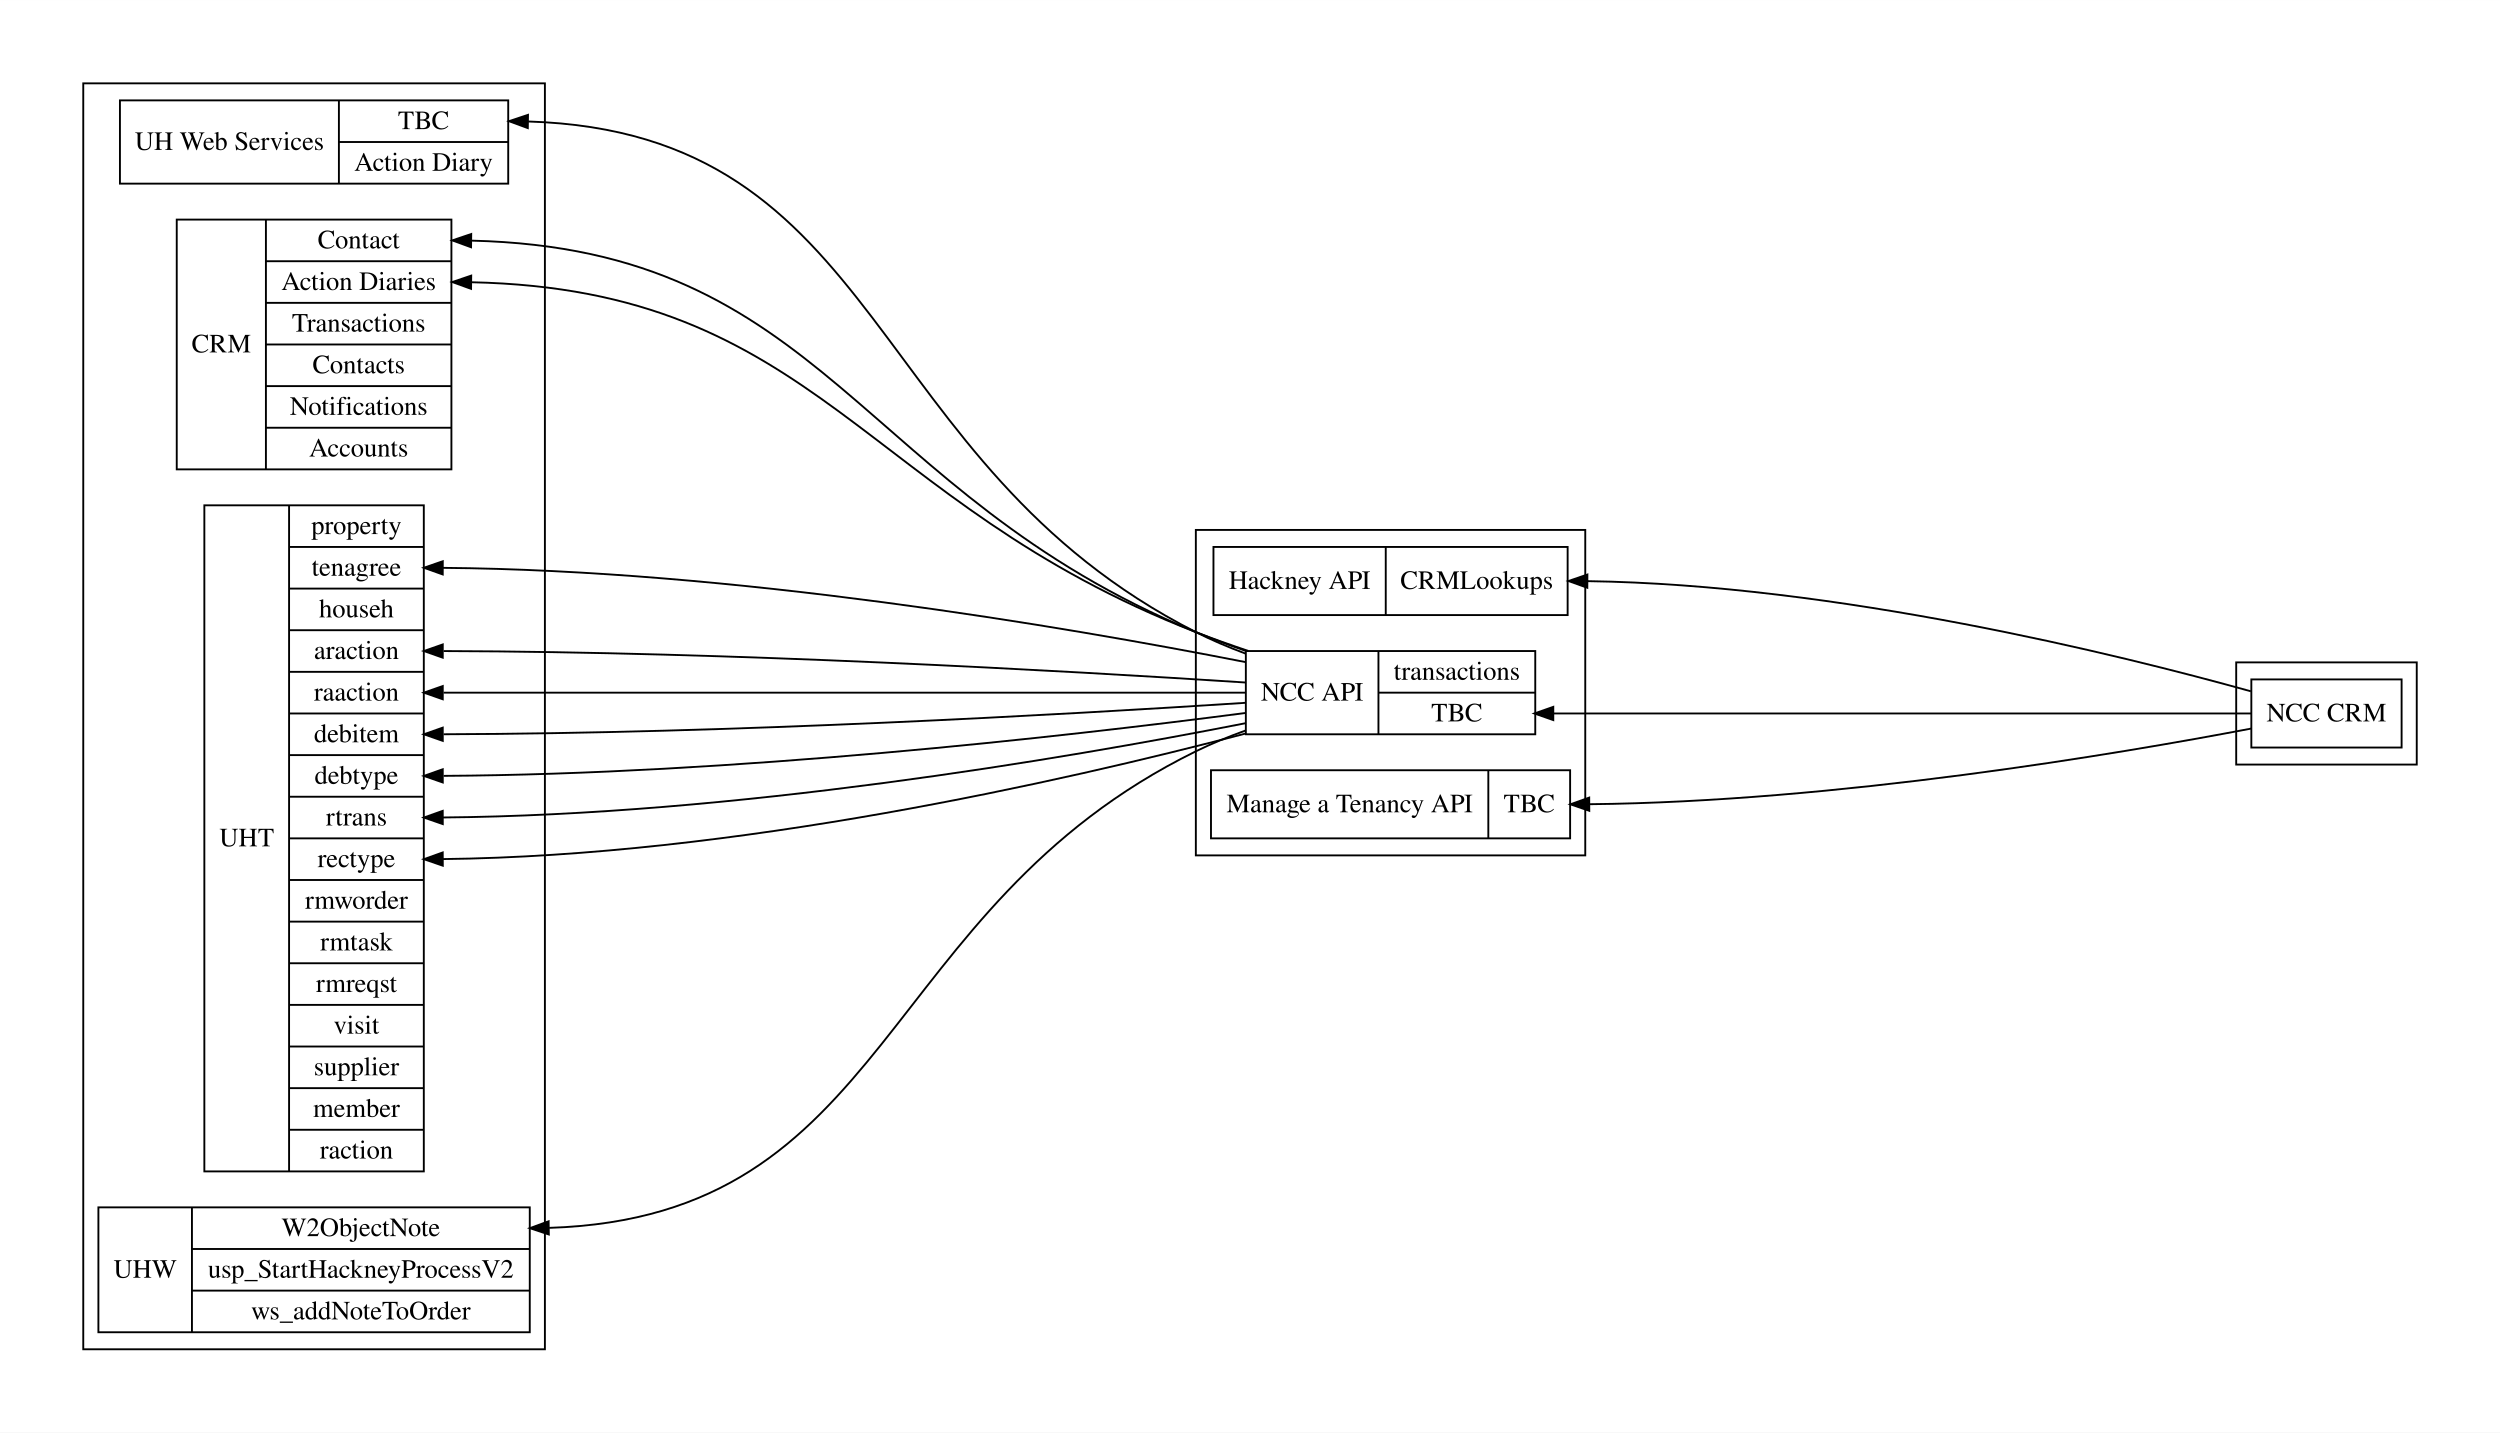
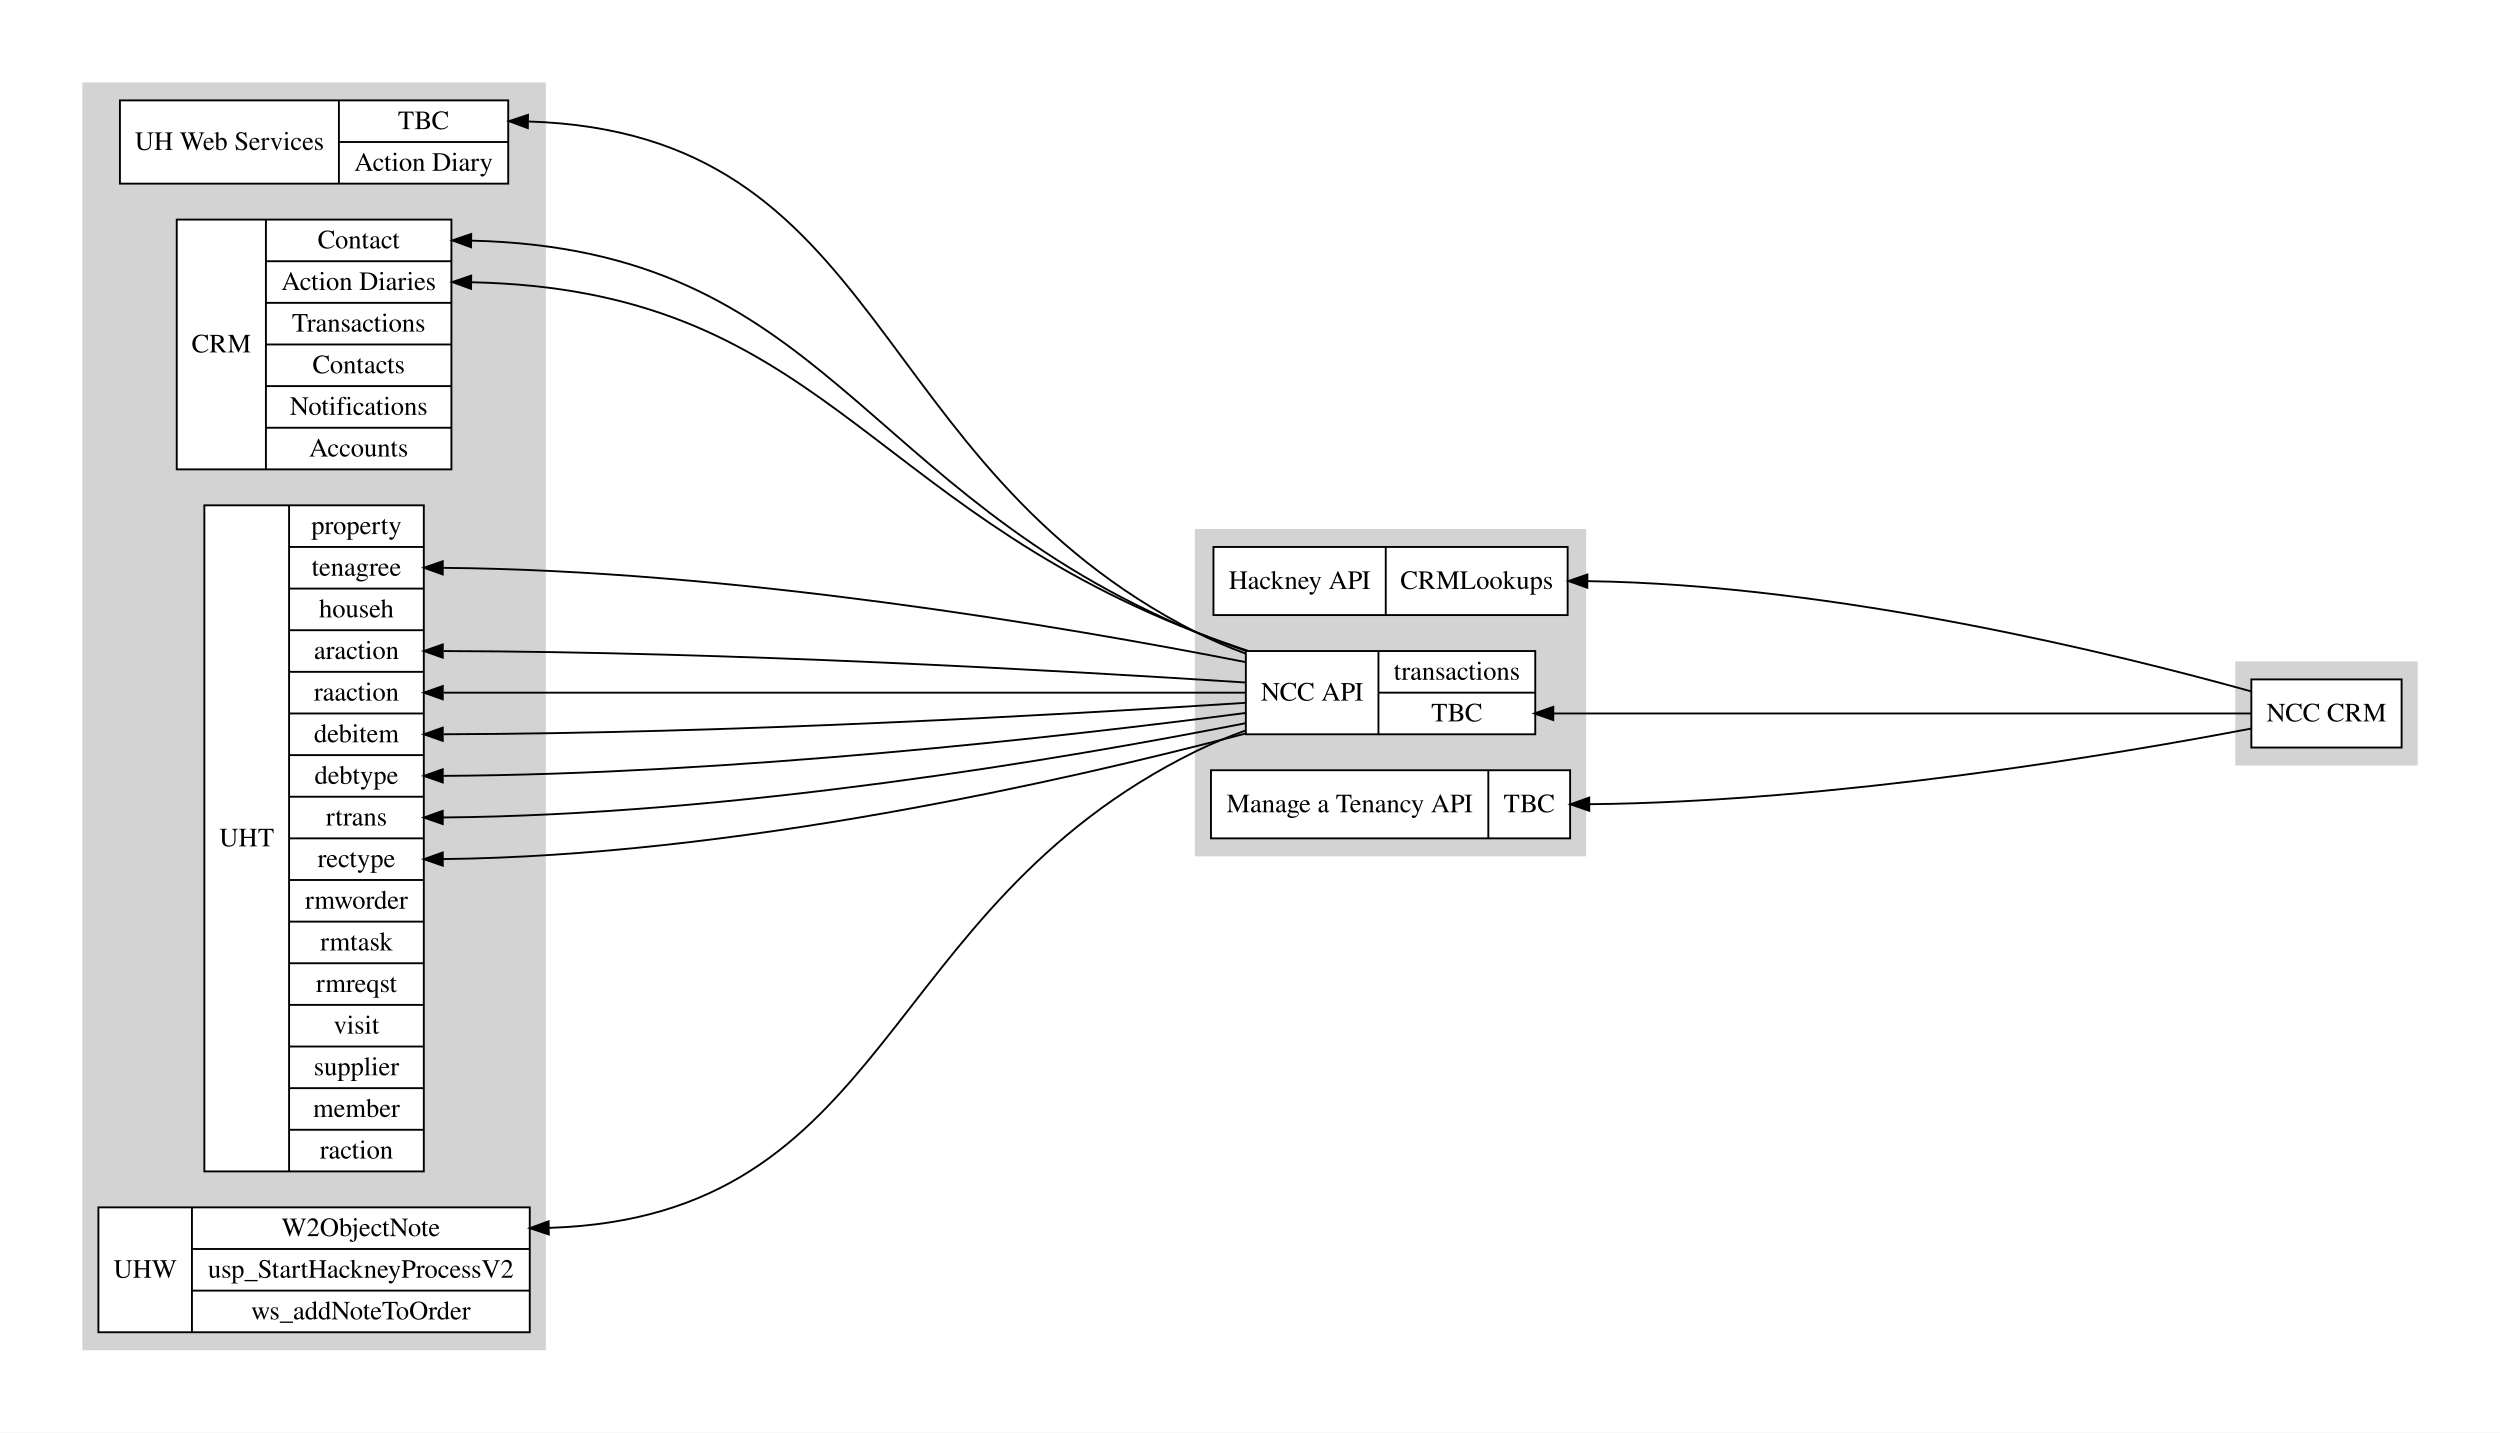
<svg xmlns="http://www.w3.org/2000/svg" width="1321pt" height="757pt" viewBox="0.00 0.00 1321.16 757.00">
  <g id="graph0" class="graph" transform="scale(1 1) rotate(0) translate(36 721)">
    <polygon fill="#ffffff" stroke="transparent" points="-36,36 -36,-721 1285.163,-721 1285.163,36 -36,36" />
-     <g id="clust1" class="cluster">
-       <polygon fill="none" stroke="#000000" points="1145.753,-317 1145.753,-371 1241.163,-371 1241.163,-317 1145.753,-317" />
-     </g>
    <g id="clust2" class="cluster">
-       <polygon fill="none" stroke="#000000" points="8,-8 8,-677 251.959,-677 251.959,-8 8,-8" />
+       <polygon fill="#d3d3d3" stroke="#d3d3d3" points="8,-8 8,-677 251.959,-677 251.959,-8 8,-8" />
    </g>
    <g id="clust3" class="cluster">
-       <polygon fill="none" stroke="#000000" points="595.959,-269 595.959,-441 801.753,-441 801.753,-269 595.959,-269" />
+       <polygon fill="#d3d3d3" stroke="#d3d3d3" points="595.959,-269 595.959,-441 801.753,-441 801.753,-269 595.959,-269" />
+     </g>
+     <g id="clust1" class="cluster">
+       <polygon fill="#d3d3d3" stroke="#d3d3d3" points="1145.753,-317 1145.753,-371 1241.163,-371 1241.163,-317 1145.753,-317" />
    </g>
    <g id="node1" class="node">
-       <polygon fill="none" stroke="#000000" points="1153.753,-326 1153.753,-362 1233.163,-362 1233.163,-326 1153.753,-326" />
+       <polygon fill="#ffffff" stroke="#000000" points="1153.753,-326 1153.753,-362 1233.163,-362 1233.163,-326 1153.753,-326" />
      <text text-anchor="middle" x="1193.458" y="-339.8" font-family="Times,serif" font-size="14.00" fill="#000000">NCC CRM</text>
    </g>
    <g id="node6" class="node">
-       <polygon fill="none" stroke="#000000" points="605.271,-396 605.271,-432 792.44,-432 792.44,-396 605.271,-396" />
+       <polygon fill="#ffffff" stroke="#000000" points="605.271,-396 605.271,-432 792.44,-432 792.44,-396 605.271,-396" />
      <text text-anchor="middle" x="650.794" y="-409.8" font-family="Times,serif" font-size="14.00" fill="#000000">Hackney API</text>
      <polyline fill="none" stroke="#000000" points="696.316,-396 696.316,-432 " />
      <text text-anchor="middle" x="744.378" y="-409.8" font-family="Times,serif" font-size="14.00" fill="#000000">CRMLookups</text>
    </g>
    <g id="edge1" class="edge">
      <path fill="none" stroke="#000000" d="M1153.49,-355.716C1083.692,-375.138 934.477,-412.064 803.087,-413.927" />
      <polygon fill="#000000" stroke="#000000" points="802.831,-410.428 792.856,-414 802.881,-417.428 802.831,-410.428" />
    </g>
    <g id="node7" class="node">
-       <polygon fill="none" stroke="#000000" points="622.382,-333 622.382,-377 775.33,-377 775.33,-333 622.382,-333" />
+       <polygon fill="#ffffff" stroke="#000000" points="622.382,-333 622.382,-377 775.33,-377 775.33,-333 622.382,-333" />
      <text text-anchor="middle" x="657.421" y="-350.8" font-family="Times,serif" font-size="14.00" fill="#000000">NCC API</text>
      <polyline fill="none" stroke="#000000" points="692.461,-333 692.461,-377 " />
      <text text-anchor="middle" x="733.895" y="-361.8" font-family="Times,serif" font-size="14.00" fill="#000000">transactions</text>
      <polyline fill="none" stroke="#000000" points="692.461,-355 775.33,-355 " />
      <text text-anchor="middle" x="733.895" y="-339.8" font-family="Times,serif" font-size="14.00" fill="#000000">TBC</text>
    </g>
    <g id="edge2" class="edge">
      <path fill="none" stroke="#000000" d="M1153.633,-344C1081.04,-344 922.039,-344 785.094,-344" />
      <polygon fill="#000000" stroke="#000000" points="784.856,-340.5 774.856,-344 784.856,-347.5 784.856,-340.5" />
    </g>
    <g id="node8" class="node">
-       <polygon fill="none" stroke="#000000" points="603.959,-278 603.959,-314 793.753,-314 793.753,-278 603.959,-278" />
+       <polygon fill="#ffffff" stroke="#000000" points="603.959,-278 603.959,-314 793.753,-314 793.753,-278 603.959,-278" />
      <text text-anchor="middle" x="677.242" y="-291.8" font-family="Times,serif" font-size="14.00" fill="#000000">Manage a Tenancy API</text>
      <polyline fill="none" stroke="#000000" points="750.525,-278 750.525,-314 " />
      <text text-anchor="middle" x="772.139" y="-291.8" font-family="Times,serif" font-size="14.00" fill="#000000">TBC</text>
    </g>
    <g id="edge3" class="edge">
      <path fill="none" stroke="#000000" d="M1153.662,-336.02C1083.838,-322.717 934.288,-297.331 803.998,-296.05" />
      <polygon fill="#000000" stroke="#000000" points="803.873,-292.55 793.856,-296 803.838,-299.55 803.873,-292.55" />
    </g>
    <g id="node2" class="node">
-       <polygon fill="none" stroke="#000000" points="27.382,-624 27.382,-668 232.577,-668 232.577,-624 27.382,-624" />
+       <polygon fill="#ffffff" stroke="#000000" points="27.382,-624 27.382,-668 232.577,-668 232.577,-624 27.382,-624" />
      <text text-anchor="middle" x="85.24" y="-641.8" font-family="Times,serif" font-size="14.00" fill="#000000">UH Web Services</text>
      <polyline fill="none" stroke="#000000" points="143.098,-624 143.098,-668 " />
      <text text-anchor="middle" x="187.837" y="-652.8" font-family="Times,serif" font-size="14.00" fill="#000000">TBC</text>
      <polyline fill="none" stroke="#000000" points="143.098,-646 232.577,-646 " />
      <text text-anchor="middle" x="187.837" y="-630.8" font-family="Times,serif" font-size="14.00" fill="#000000">Action Diary</text>
    </g>
    <g id="node3" class="node">
-       <polygon fill="none" stroke="#000000" points="57.402,-473 57.402,-605 202.557,-605 202.557,-473 57.402,-473" />
+       <polygon fill="#ffffff" stroke="#000000" points="57.402,-473 57.402,-605 202.557,-605 202.557,-473 57.402,-473" />
      <text text-anchor="middle" x="80.964" y="-534.8" font-family="Times,serif" font-size="14.00" fill="#000000">CRM</text>
      <polyline fill="none" stroke="#000000" points="104.526,-473 104.526,-605 " />
      <text text-anchor="middle" x="153.542" y="-589.8" font-family="Times,serif" font-size="14.00" fill="#000000">Contact</text>
      <polyline fill="none" stroke="#000000" points="104.526,-583 202.557,-583 " />
      <text text-anchor="middle" x="153.542" y="-567.8" font-family="Times,serif" font-size="14.00" fill="#000000">Action Diaries</text>
      <polyline fill="none" stroke="#000000" points="104.526,-561 202.557,-561 " />
      <text text-anchor="middle" x="153.542" y="-545.8" font-family="Times,serif" font-size="14.00" fill="#000000">Transactions</text>
      <polyline fill="none" stroke="#000000" points="104.526,-539 202.557,-539 " />
      <text text-anchor="middle" x="153.542" y="-523.8" font-family="Times,serif" font-size="14.00" fill="#000000">Contacts</text>
      <polyline fill="none" stroke="#000000" points="104.526,-517 202.557,-517 " />
      <text text-anchor="middle" x="153.542" y="-501.8" font-family="Times,serif" font-size="14.00" fill="#000000">Notifications</text>
      <polyline fill="none" stroke="#000000" points="104.526,-495 202.557,-495 " />
      <text text-anchor="middle" x="153.542" y="-479.8" font-family="Times,serif" font-size="14.00" fill="#000000">Accounts</text>
    </g>
    <g id="node4" class="node">
-       <polygon fill="none" stroke="#000000" points="71.993,-102 71.993,-454 187.966,-454 187.966,-102 71.993,-102" />
+       <polygon fill="#ffffff" stroke="#000000" points="71.993,-102 71.993,-454 187.966,-454 187.966,-102 71.993,-102" />
      <text text-anchor="middle" x="94.379" y="-273.8" font-family="Times,serif" font-size="14.00" fill="#000000">UHT</text>
      <polyline fill="none" stroke="#000000" points="116.766,-102 116.766,-454 " />
      <text text-anchor="middle" x="152.366" y="-438.8" font-family="Times,serif" font-size="14.00" fill="#000000">property</text>
      <polyline fill="none" stroke="#000000" points="116.766,-432 187.966,-432 " />
      <text text-anchor="middle" x="152.366" y="-416.8" font-family="Times,serif" font-size="14.00" fill="#000000">tenagree</text>
      <polyline fill="none" stroke="#000000" points="116.766,-410 187.966,-410 " />
      <text text-anchor="middle" x="152.366" y="-394.8" font-family="Times,serif" font-size="14.00" fill="#000000">househ</text>
      <polyline fill="none" stroke="#000000" points="116.766,-388 187.966,-388 " />
      <text text-anchor="middle" x="152.366" y="-372.8" font-family="Times,serif" font-size="14.00" fill="#000000">araction</text>
      <polyline fill="none" stroke="#000000" points="116.766,-366 187.966,-366 " />
      <text text-anchor="middle" x="152.366" y="-350.8" font-family="Times,serif" font-size="14.00" fill="#000000">raaction</text>
      <polyline fill="none" stroke="#000000" points="116.766,-344 187.966,-344 " />
      <text text-anchor="middle" x="152.366" y="-328.8" font-family="Times,serif" font-size="14.00" fill="#000000">debitem</text>
      <polyline fill="none" stroke="#000000" points="116.766,-322 187.966,-322 " />
      <text text-anchor="middle" x="152.366" y="-306.8" font-family="Times,serif" font-size="14.00" fill="#000000">debtype</text>
      <polyline fill="none" stroke="#000000" points="116.766,-300 187.966,-300 " />
      <text text-anchor="middle" x="152.366" y="-284.8" font-family="Times,serif" font-size="14.00" fill="#000000">rtrans</text>
      <polyline fill="none" stroke="#000000" points="116.766,-278 187.966,-278 " />
      <text text-anchor="middle" x="152.366" y="-262.8" font-family="Times,serif" font-size="14.00" fill="#000000">rectype</text>
      <polyline fill="none" stroke="#000000" points="116.766,-256 187.966,-256 " />
      <text text-anchor="middle" x="152.366" y="-240.8" font-family="Times,serif" font-size="14.00" fill="#000000">rmworder</text>
      <polyline fill="none" stroke="#000000" points="116.766,-234 187.966,-234 " />
      <text text-anchor="middle" x="152.366" y="-218.8" font-family="Times,serif" font-size="14.00" fill="#000000">rmtask</text>
      <polyline fill="none" stroke="#000000" points="116.766,-212 187.966,-212 " />
      <text text-anchor="middle" x="152.366" y="-196.8" font-family="Times,serif" font-size="14.00" fill="#000000">rmreqst</text>
      <polyline fill="none" stroke="#000000" points="116.766,-190 187.966,-190 " />
      <text text-anchor="middle" x="152.366" y="-174.8" font-family="Times,serif" font-size="14.00" fill="#000000">visit</text>
      <polyline fill="none" stroke="#000000" points="116.766,-168 187.966,-168 " />
      <text text-anchor="middle" x="152.366" y="-152.8" font-family="Times,serif" font-size="14.00" fill="#000000">supplier</text>
      <polyline fill="none" stroke="#000000" points="116.766,-146 187.966,-146 " />
      <text text-anchor="middle" x="152.366" y="-130.8" font-family="Times,serif" font-size="14.00" fill="#000000">member</text>
      <polyline fill="none" stroke="#000000" points="116.766,-124 187.966,-124 " />
      <text text-anchor="middle" x="152.366" y="-108.8" font-family="Times,serif" font-size="14.00" fill="#000000">raction</text>
    </g>
    <g id="node5" class="node">
-       <polygon fill="none" stroke="#000000" points="16,-17 16,-83 243.959,-83 243.959,-17 16,-17" />
+       <polygon fill="#ffffff" stroke="#000000" points="16,-17 16,-83 243.959,-83 243.959,-17 16,-17" />
      <text text-anchor="middle" x="40.717" y="-45.8" font-family="Times,serif" font-size="14.00" fill="#000000">UHW</text>
      <polyline fill="none" stroke="#000000" points="65.435,-17 65.435,-83 " />
      <text text-anchor="middle" x="154.697" y="-67.8" font-family="Times,serif" font-size="14.00" fill="#000000">W2ObjectNote</text>
      <polyline fill="none" stroke="#000000" points="65.435,-61 243.959,-61 " />
      <text text-anchor="middle" x="154.697" y="-45.8" font-family="Times,serif" font-size="14.00" fill="#000000">usp_StartHackneyProcessV2</text>
      <polyline fill="none" stroke="#000000" points="65.435,-39 243.959,-39 " />
      <text text-anchor="middle" x="154.697" y="-23.8" font-family="Times,serif" font-size="14.00" fill="#000000">ws_addNoteToOrder</text>
    </g>
    <g id="edge4" class="edge">
      <path fill="none" stroke="#000000" d="M622.125,-375.678C613.122,-379.031 604.213,-382.802 595.959,-387 419.81,-476.595 433.507,-650.913 243.099,-656.845" />
      <polygon fill="#000000" stroke="#000000" points="242.924,-653.347 232.98,-657 243.032,-660.346 242.924,-653.347" />
    </g>
    <g id="edge5" class="edge">
      <path fill="none" stroke="#000000" d="M622.434,-377.043C613.422,-380.148 604.427,-383.488 595.959,-387 416.82,-461.299 400.903,-589.399 213.221,-593.879" />
      <polygon fill="#000000" stroke="#000000" points="212.938,-590.382 202.98,-594 213.02,-597.382 212.938,-590.382" />
    </g>
    <g id="edge6" class="edge">
      <path fill="none" stroke="#000000" d="M623.691,-377.046C614.285,-380.194 604.852,-383.543 595.959,-387 419.194,-455.712 396.776,-567.969 213.001,-571.894" />
      <polygon fill="#000000" stroke="#000000" points="212.942,-568.394 202.98,-572 213.016,-575.394 212.942,-568.394" />
    </g>
    <g id="edge7" class="edge">
      <path fill="none" stroke="#000000" d="M622.302,-360.354C524.674,-366.719 350.282,-376.547 198.411,-376.985" />
      <polygon fill="#000000" stroke="#000000" points="197.974,-373.485 187.98,-377 197.985,-380.485 197.974,-373.485" />
    </g>
    <g id="edge8" class="edge">
      <path fill="none" stroke="#000000" d="M622.258,-355C524.583,-355 350.142,-355 198.402,-355" />
      <polygon fill="#000000" stroke="#000000" points="197.98,-351.5 187.98,-355 197.98,-358.5 197.98,-351.5" />
    </g>
    <g id="edge9" class="edge">
      <path fill="none" stroke="#000000" d="M622.302,-349.646C524.674,-343.281 350.282,-333.453 198.411,-333.015" />
      <polygon fill="#000000" stroke="#000000" points="197.985,-329.515 187.98,-333 197.974,-336.515 197.985,-329.515" />
    </g>
    <g id="edge10" class="edge">
      <path fill="none" stroke="#000000" d="M622.004,-344.236C524.429,-331.503 350.467,-311.904 198.424,-311.03" />
      <polygon fill="#000000" stroke="#000000" points="197.99,-307.529 187.98,-311 197.969,-314.529 197.99,-307.529" />
    </g>
    <g id="edge11" class="edge">
      <path fill="none" stroke="#000000" d="M622.225,-371.145C524.784,-390.265 350.818,-419.702 198.013,-420.958" />
      <polygon fill="#000000" stroke="#000000" points="197.965,-417.459 187.98,-421 197.994,-424.458 197.965,-417.459" />
    </g>
    <g id="edge12" class="edge">
      <path fill="none" stroke="#000000" d="M622.225,-338.855C524.784,-319.735 350.818,-290.298 198.013,-289.042" />
      <polygon fill="#000000" stroke="#000000" points="197.994,-285.542 187.98,-289 197.965,-292.541 197.994,-285.542" />
    </g>
    <g id="edge13" class="edge">
      <path fill="none" stroke="#000000" d="M622.103,-333.36C524.899,-307.864 351.553,-268.725 198.06,-267.055" />
      <polygon fill="#000000" stroke="#000000" points="197.999,-263.555 187.98,-267 197.96,-270.555 197.999,-263.555" />
    </g>
    <g id="edge14" class="edge">
      <path fill="none" stroke="#000000" d="M622.19,-334.983C613.176,-331.733 604.247,-328.075 595.959,-324 426.425,-240.64 435.963,-78.011 254.208,-72.162" />
      <polygon fill="#000000" stroke="#000000" points="254.034,-68.659 243.98,-72 253.923,-75.658 254.034,-68.659" />
    </g>
  </g>
</svg>
